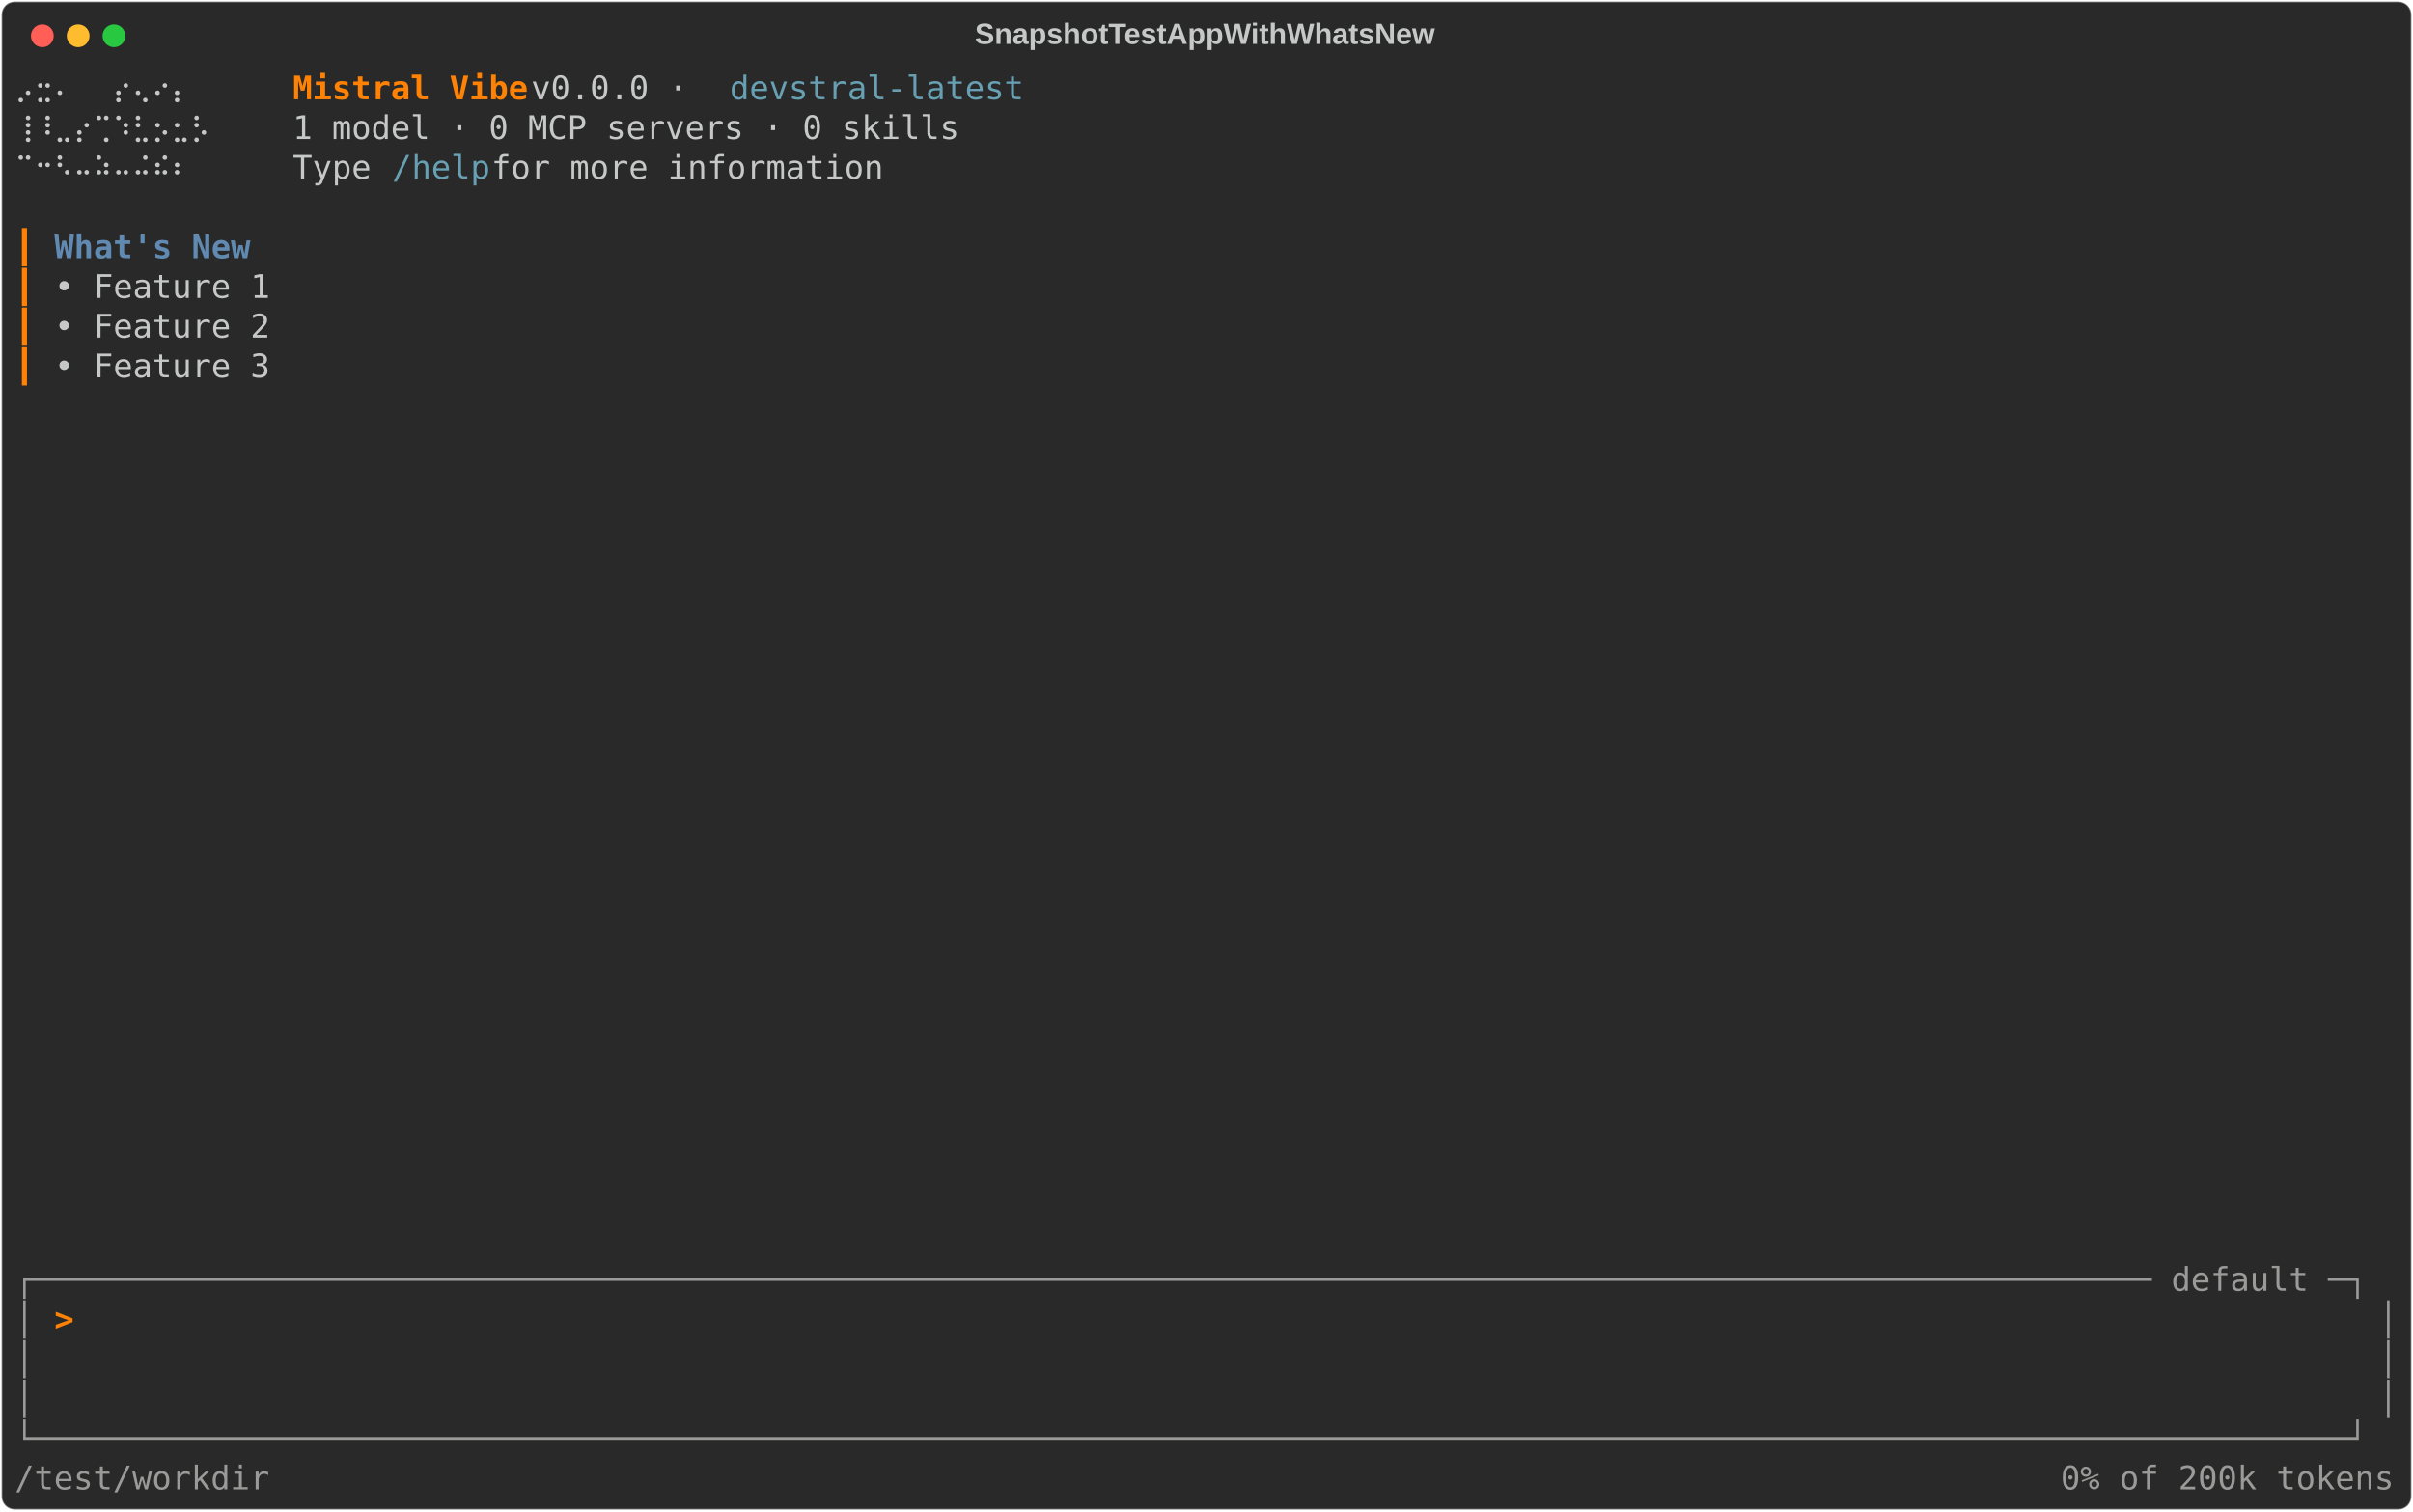
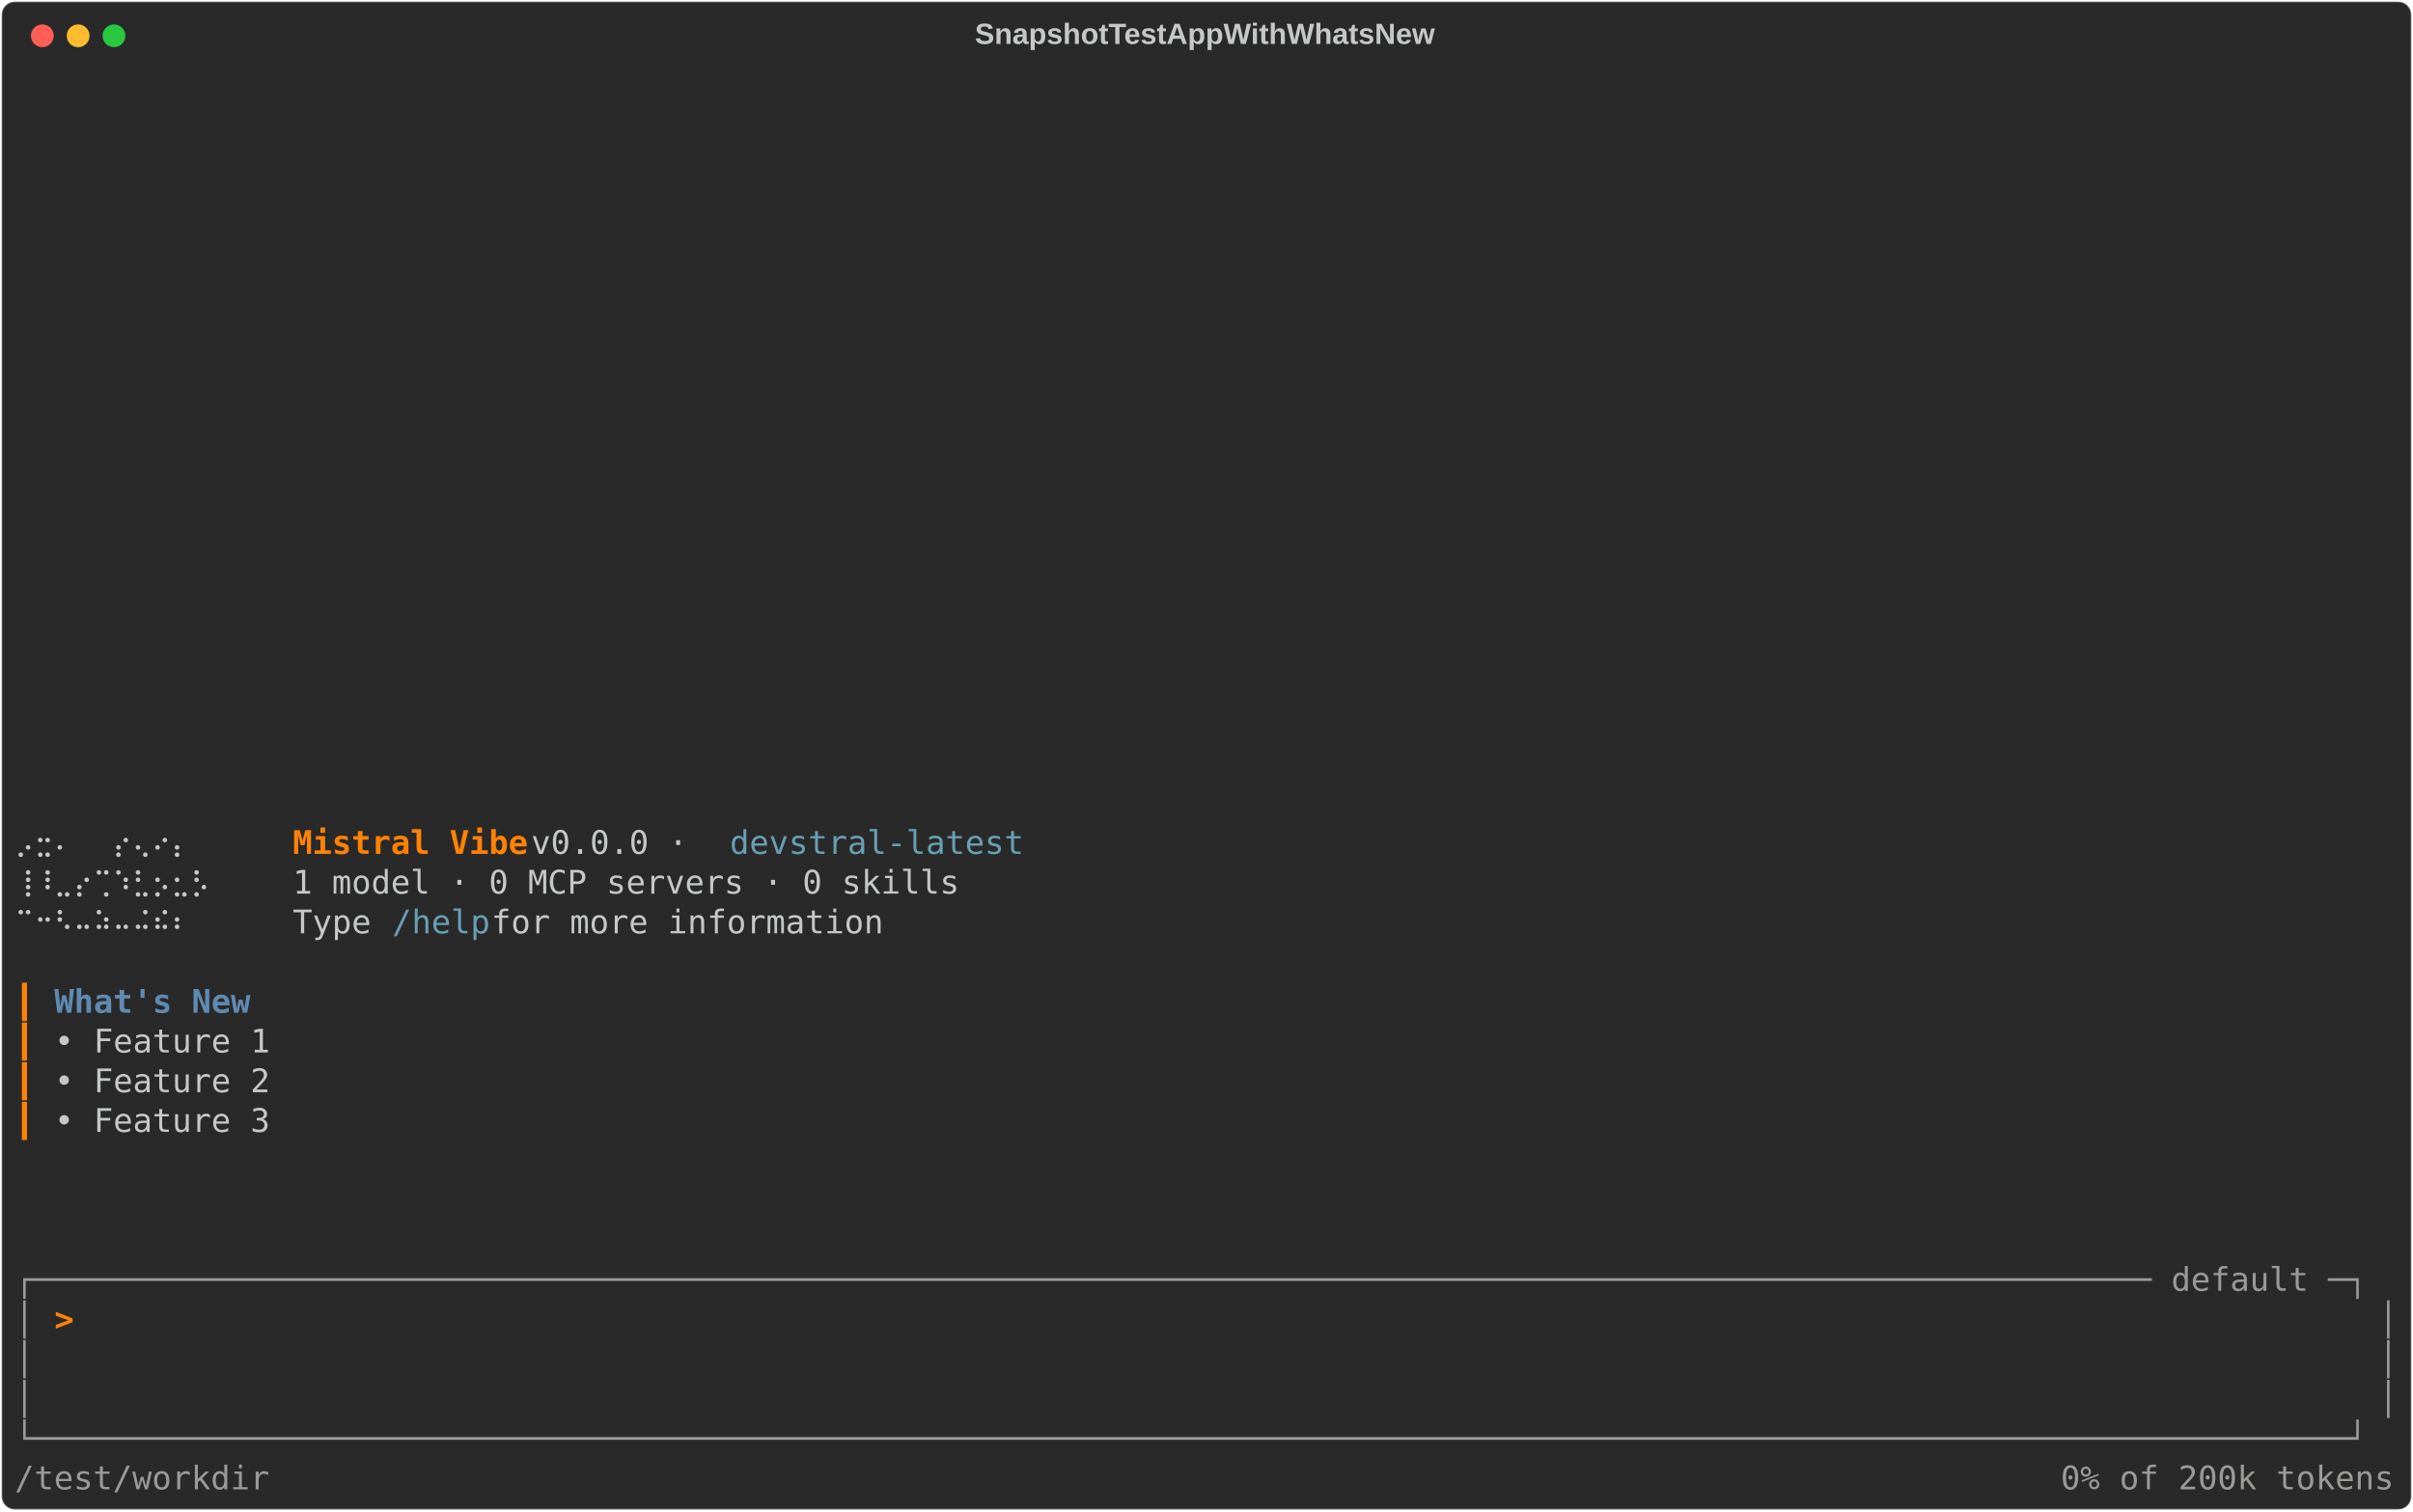
<svg xmlns="http://www.w3.org/2000/svg" class="rich-terminal" viewBox="0 0 1482 928.4">
  <style>

    @font-face {
        font-family: "Fira Code";
        src: local("FiraCode-Regular"),
                url("https://cdnjs.cloudflare.com/ajax/libs/firacode/6.2.0/woff2/FiraCode-Regular.woff2") format("woff2"),
                url("https://cdnjs.cloudflare.com/ajax/libs/firacode/6.2.0/woff/FiraCode-Regular.woff") format("woff");
        font-style: normal;
        font-weight: 400;
    }
    @font-face {
        font-family: "Fira Code";
        src: local("FiraCode-Bold"),
                url("https://cdnjs.cloudflare.com/ajax/libs/firacode/6.2.0/woff2/FiraCode-Bold.woff2") format("woff2"),
                url("https://cdnjs.cloudflare.com/ajax/libs/firacode/6.2.0/woff/FiraCode-Bold.woff") format("woff");
        font-style: bold;
        font-weight: 700;
    }

    .terminal-matrix {
        font-family: Fira Code, monospace;
        font-size: 20px;
        line-height: 24.4px;
        font-variant-east-asian: full-width;
    }

    .terminal-title {
        font-size: 18px;
        font-weight: bold;
        font-family: arial;
    }

    .terminal-r1 { fill: #c5c8c6 }
.terminal-r2 { fill: #ff8205;font-weight: bold }
.terminal-r3 { fill: #68a0b3 }
.terminal-r4 { fill: #ff8205 }
.terminal-r5 { fill: #608ab1;font-weight: bold }
.terminal-r6 { fill: #9a9b99 }
    </style>
  <defs>
    <clipPath id="terminal-clip-terminal">
      <rect x="0" y="0" width="1463.0" height="877.4" />
    </clipPath>
    <clipPath id="terminal-line-0">
      <rect x="0" y="1.5" width="1464" height="24.65" />
    </clipPath>
    <clipPath id="terminal-line-1">
      <rect x="0" y="25.9" width="1464" height="24.65" />
    </clipPath>
    <clipPath id="terminal-line-2">
      <rect x="0" y="50.3" width="1464" height="24.65" />
    </clipPath>
    <clipPath id="terminal-line-3">
      <rect x="0" y="74.7" width="1464" height="24.65" />
    </clipPath>
    <clipPath id="terminal-line-4">
      <rect x="0" y="99.1" width="1464" height="24.65" />
    </clipPath>
    <clipPath id="terminal-line-5">
      <rect x="0" y="123.5" width="1464" height="24.65" />
    </clipPath>
    <clipPath id="terminal-line-6">
      <rect x="0" y="147.9" width="1464" height="24.65" />
    </clipPath>
    <clipPath id="terminal-line-7">
      <rect x="0" y="172.3" width="1464" height="24.65" />
    </clipPath>
    <clipPath id="terminal-line-8">
      <rect x="0" y="196.7" width="1464" height="24.65" />
    </clipPath>
    <clipPath id="terminal-line-9">
      <rect x="0" y="221.1" width="1464" height="24.65" />
    </clipPath>
    <clipPath id="terminal-line-10">
      <rect x="0" y="245.5" width="1464" height="24.65" />
    </clipPath>
    <clipPath id="terminal-line-11">
      <rect x="0" y="269.9" width="1464" height="24.65" />
    </clipPath>
    <clipPath id="terminal-line-12">
      <rect x="0" y="294.3" width="1464" height="24.65" />
    </clipPath>
    <clipPath id="terminal-line-13">
      <rect x="0" y="318.7" width="1464" height="24.65" />
    </clipPath>
    <clipPath id="terminal-line-14">
      <rect x="0" y="343.1" width="1464" height="24.65" />
    </clipPath>
    <clipPath id="terminal-line-15">
      <rect x="0" y="367.5" width="1464" height="24.65" />
    </clipPath>
    <clipPath id="terminal-line-16">
      <rect x="0" y="391.9" width="1464" height="24.65" />
    </clipPath>
    <clipPath id="terminal-line-17">
      <rect x="0" y="416.3" width="1464" height="24.65" />
    </clipPath>
    <clipPath id="terminal-line-18">
      <rect x="0" y="440.7" width="1464" height="24.65" />
    </clipPath>
    <clipPath id="terminal-line-19">
      <rect x="0" y="465.1" width="1464" height="24.65" />
    </clipPath>
    <clipPath id="terminal-line-20">
      <rect x="0" y="489.5" width="1464" height="24.65" />
    </clipPath>
    <clipPath id="terminal-line-21">
      <rect x="0" y="513.9" width="1464" height="24.65" />
    </clipPath>
    <clipPath id="terminal-line-22">
      <rect x="0" y="538.3" width="1464" height="24.65" />
    </clipPath>
    <clipPath id="terminal-line-23">
      <rect x="0" y="562.7" width="1464" height="24.65" />
    </clipPath>
    <clipPath id="terminal-line-24">
      <rect x="0" y="587.1" width="1464" height="24.65" />
    </clipPath>
    <clipPath id="terminal-line-25">
      <rect x="0" y="611.5" width="1464" height="24.65" />
    </clipPath>
    <clipPath id="terminal-line-26">
      <rect x="0" y="635.9" width="1464" height="24.65" />
    </clipPath>
    <clipPath id="terminal-line-27">
      <rect x="0" y="660.3" width="1464" height="24.65" />
    </clipPath>
    <clipPath id="terminal-line-28">
      <rect x="0" y="684.7" width="1464" height="24.65" />
    </clipPath>
    <clipPath id="terminal-line-29">
      <rect x="0" y="709.1" width="1464" height="24.65" />
    </clipPath>
    <clipPath id="terminal-line-30">
      <rect x="0" y="733.5" width="1464" height="24.65" />
    </clipPath>
    <clipPath id="terminal-line-31">
      <rect x="0" y="757.9" width="1464" height="24.65" />
    </clipPath>
    <clipPath id="terminal-line-32">
      <rect x="0" y="782.3" width="1464" height="24.65" />
    </clipPath>
    <clipPath id="terminal-line-33">
      <rect x="0" y="806.7" width="1464" height="24.65" />
    </clipPath>
    <clipPath id="terminal-line-34">
      <rect x="0" y="831.1" width="1464" height="24.65" />
    </clipPath>
  </defs>
  <rect fill="#292929" stroke="rgba(255,255,255,0.35)" stroke-width="1" x="1" y="1" width="1480" height="926.4" rx="8" />
  <text class="terminal-title" fill="#c5c8c6" text-anchor="middle" x="740" y="27">SnapshotTestAppWithWhatsNew</text>
  <g transform="translate(26,22)">
    <circle cx="0" cy="0" r="7" fill="#ff5f57" />
    <circle cx="22" cy="0" r="7" fill="#febc2e" />
    <circle cx="44" cy="0" r="7" fill="#28c840" />
  </g>
  <g transform="translate(9, 41)" clip-path="url(#terminal-clip-terminal)">
    <g class="terminal-matrix">
-       <text class="terminal-r1" x="0" y="20" textLength="134.2" clip-path="url(#terminal-line-0)">  ⡠⣒⠄  ⡔⢄⠔⡄</text>
-       <text class="terminal-r2" x="170.8" y="20" textLength="146.4" clip-path="url(#terminal-line-0)">Mistral Vibe</text>
-       <text class="terminal-r1" x="317.2" y="20" textLength="122" clip-path="url(#terminal-line-0)"> v0.0.0 · </text>
-       <text class="terminal-r3" x="439.2" y="20" textLength="183" clip-path="url(#terminal-line-0)">devstral-latest</text>
      <text class="terminal-r1" x="1464" y="20" textLength="12.2" clip-path="url(#terminal-line-0)">
</text>
-       <text class="terminal-r1" x="0" y="44.4" textLength="134.2" clip-path="url(#terminal-line-1)"> ⢸⠸⣀⡔⢉⠱⣃⡢⣂⡣</text>
-       <text class="terminal-r1" x="170.8" y="44.4" textLength="414.8" clip-path="url(#terminal-line-1)">1 model · 0 MCP servers · 0 skills</text>
      <text class="terminal-r1" x="1464" y="44.4" textLength="12.2" clip-path="url(#terminal-line-1)">
</text>
-       <text class="terminal-r1" x="0" y="68.8" textLength="134.2" clip-path="url(#terminal-line-2)">  ⠉⠒⠣⠤⠵⠤⠬⠮⠆</text>
-       <text class="terminal-r1" x="170.8" y="68.8" textLength="61" clip-path="url(#terminal-line-2)">Type </text>
-       <text class="terminal-r3" x="231.8" y="68.8" textLength="61" clip-path="url(#terminal-line-2)">/help</text>
-       <text class="terminal-r1" x="292.8" y="68.8" textLength="256.2" clip-path="url(#terminal-line-2)"> for more information</text>
      <text class="terminal-r1" x="1464" y="68.8" textLength="12.2" clip-path="url(#terminal-line-2)">
</text>
      <text class="terminal-r1" x="1464" y="93.2" textLength="12.2" clip-path="url(#terminal-line-3)">
</text>
-       <text class="terminal-r4" x="0" y="117.6" textLength="12.2" clip-path="url(#terminal-line-4)">┃</text>
-       <text class="terminal-r5" x="24.4" y="117.6" textLength="122" clip-path="url(#terminal-line-4)">What's New</text>
      <text class="terminal-r1" x="1464" y="117.6" textLength="12.2" clip-path="url(#terminal-line-4)">
</text>
-       <text class="terminal-r4" x="0" y="142" textLength="12.2" clip-path="url(#terminal-line-5)">┃</text>
-       <text class="terminal-r1" x="24.4" y="142" textLength="134.2" clip-path="url(#terminal-line-5)">• Feature 1</text>
      <text class="terminal-r1" x="1464" y="142" textLength="12.2" clip-path="url(#terminal-line-5)">
</text>
-       <text class="terminal-r4" x="0" y="166.4" textLength="12.2" clip-path="url(#terminal-line-6)">┃</text>
-       <text class="terminal-r1" x="24.4" y="166.4" textLength="134.2" clip-path="url(#terminal-line-6)">• Feature 2</text>
      <text class="terminal-r1" x="1464" y="166.4" textLength="12.2" clip-path="url(#terminal-line-6)">
</text>
-       <text class="terminal-r4" x="0" y="190.8" textLength="12.2" clip-path="url(#terminal-line-7)">┃</text>
-       <text class="terminal-r1" x="24.4" y="190.8" textLength="134.2" clip-path="url(#terminal-line-7)">• Feature 3</text>
      <text class="terminal-r1" x="1464" y="190.8" textLength="12.2" clip-path="url(#terminal-line-7)">
</text>
      <text class="terminal-r1" x="1464" y="215.2" textLength="12.2" clip-path="url(#terminal-line-8)">
</text>
      <text class="terminal-r1" x="1464" y="239.6" textLength="12.2" clip-path="url(#terminal-line-9)">
</text>
      <text class="terminal-r1" x="1464" y="264" textLength="12.2" clip-path="url(#terminal-line-10)">
</text>
      <text class="terminal-r1" x="1464" y="288.4" textLength="12.2" clip-path="url(#terminal-line-11)">
</text>
      <text class="terminal-r1" x="1464" y="312.8" textLength="12.2" clip-path="url(#terminal-line-12)">
</text>
      <text class="terminal-r1" x="1464" y="337.2" textLength="12.2" clip-path="url(#terminal-line-13)">
</text>
      <text class="terminal-r1" x="1464" y="361.6" textLength="12.2" clip-path="url(#terminal-line-14)">
</text>
      <text class="terminal-r1" x="1464" y="386" textLength="12.2" clip-path="url(#terminal-line-15)">
</text>
      <text class="terminal-r1" x="1464" y="410.4" textLength="12.2" clip-path="url(#terminal-line-16)">
</text>
      <text class="terminal-r1" x="1464" y="434.8" textLength="12.2" clip-path="url(#terminal-line-17)">
</text>
      <text class="terminal-r1" x="1464" y="459.2" textLength="12.2" clip-path="url(#terminal-line-18)">
</text>
+       <text class="terminal-r1" x="0" y="483.6" textLength="134.2" clip-path="url(#terminal-line-19)">  ⡠⣒⠄  ⡔⢄⠔⡄</text>
+       <text class="terminal-r2" x="170.8" y="483.6" textLength="146.4" clip-path="url(#terminal-line-19)">Mistral Vibe</text>
+       <text class="terminal-r1" x="317.2" y="483.6" textLength="122" clip-path="url(#terminal-line-19)"> v0.0.0 · </text>
+       <text class="terminal-r3" x="439.2" y="483.6" textLength="183" clip-path="url(#terminal-line-19)">devstral-latest</text>
      <text class="terminal-r1" x="1464" y="483.6" textLength="12.2" clip-path="url(#terminal-line-19)">
</text>
+       <text class="terminal-r1" x="0" y="508" textLength="134.2" clip-path="url(#terminal-line-20)"> ⢸⠸⣀⡔⢉⠱⣃⡢⣂⡣</text>
+       <text class="terminal-r1" x="170.8" y="508" textLength="414.8" clip-path="url(#terminal-line-20)">1 model · 0 MCP servers · 0 skills</text>
      <text class="terminal-r1" x="1464" y="508" textLength="12.2" clip-path="url(#terminal-line-20)">
</text>
+       <text class="terminal-r1" x="0" y="532.4" textLength="134.2" clip-path="url(#terminal-line-21)">  ⠉⠒⠣⠤⠵⠤⠬⠮⠆</text>
+       <text class="terminal-r1" x="170.8" y="532.4" textLength="61" clip-path="url(#terminal-line-21)">Type </text>
+       <text class="terminal-r3" x="231.8" y="532.4" textLength="61" clip-path="url(#terminal-line-21)">/help</text>
+       <text class="terminal-r1" x="292.8" y="532.4" textLength="256.2" clip-path="url(#terminal-line-21)"> for more information</text>
      <text class="terminal-r1" x="1464" y="532.4" textLength="12.2" clip-path="url(#terminal-line-21)">
</text>
      <text class="terminal-r1" x="1464" y="556.8" textLength="12.2" clip-path="url(#terminal-line-22)">
</text>
+       <text class="terminal-r4" x="0" y="581.2" textLength="12.2" clip-path="url(#terminal-line-23)">┃</text>
+       <text class="terminal-r5" x="24.4" y="581.2" textLength="122" clip-path="url(#terminal-line-23)">What's New</text>
      <text class="terminal-r1" x="1464" y="581.2" textLength="12.2" clip-path="url(#terminal-line-23)">
</text>
+       <text class="terminal-r4" x="0" y="605.6" textLength="12.2" clip-path="url(#terminal-line-24)">┃</text>
+       <text class="terminal-r1" x="24.4" y="605.6" textLength="134.2" clip-path="url(#terminal-line-24)">• Feature 1</text>
      <text class="terminal-r1" x="1464" y="605.6" textLength="12.2" clip-path="url(#terminal-line-24)">
</text>
+       <text class="terminal-r4" x="0" y="630" textLength="12.2" clip-path="url(#terminal-line-25)">┃</text>
+       <text class="terminal-r1" x="24.4" y="630" textLength="134.2" clip-path="url(#terminal-line-25)">• Feature 2</text>
      <text class="terminal-r1" x="1464" y="630" textLength="12.2" clip-path="url(#terminal-line-25)">
</text>
+       <text class="terminal-r4" x="0" y="654.4" textLength="12.2" clip-path="url(#terminal-line-26)">┃</text>
+       <text class="terminal-r1" x="24.4" y="654.4" textLength="134.2" clip-path="url(#terminal-line-26)">• Feature 3</text>
      <text class="terminal-r1" x="1464" y="654.4" textLength="12.2" clip-path="url(#terminal-line-26)">
</text>
      <text class="terminal-r1" x="1464" y="678.8" textLength="12.2" clip-path="url(#terminal-line-27)">
</text>
      <text class="terminal-r1" x="1464" y="703.2" textLength="12.2" clip-path="url(#terminal-line-28)">
</text>
      <text class="terminal-r1" x="1464" y="727.6" textLength="12.2" clip-path="url(#terminal-line-29)">
</text>
      <text class="terminal-r6" x="0" y="752" textLength="1464" clip-path="url(#terminal-line-30)">┌──────────────────────────────────────────────────────────────────────────────────────────────────────────── default ─┐</text>
      <text class="terminal-r1" x="1464" y="752" textLength="12.2" clip-path="url(#terminal-line-30)">
</text>
      <text class="terminal-r6" x="0" y="776.4" textLength="12.2" clip-path="url(#terminal-line-31)">│</text>
      <text class="terminal-r2" x="24.4" y="776.4" textLength="12.2" clip-path="url(#terminal-line-31)">&gt;</text>
      <text class="terminal-r6" x="1451.8" y="776.4" textLength="12.2" clip-path="url(#terminal-line-31)">│</text>
      <text class="terminal-r1" x="1464" y="776.4" textLength="12.2" clip-path="url(#terminal-line-31)">
</text>
      <text class="terminal-r6" x="0" y="800.8" textLength="12.2" clip-path="url(#terminal-line-32)">│</text>
      <text class="terminal-r6" x="1451.8" y="800.8" textLength="12.2" clip-path="url(#terminal-line-32)">│</text>
      <text class="terminal-r1" x="1464" y="800.8" textLength="12.2" clip-path="url(#terminal-line-32)">
</text>
      <text class="terminal-r6" x="0" y="825.2" textLength="12.2" clip-path="url(#terminal-line-33)">│</text>
      <text class="terminal-r6" x="1451.8" y="825.2" textLength="12.2" clip-path="url(#terminal-line-33)">│</text>
      <text class="terminal-r1" x="1464" y="825.2" textLength="12.2" clip-path="url(#terminal-line-33)">
</text>
      <text class="terminal-r6" x="0" y="849.6" textLength="1464" clip-path="url(#terminal-line-34)">└──────────────────────────────────────────────────────────────────────────────────────────────────────────────────────┘</text>
      <text class="terminal-r1" x="1464" y="849.6" textLength="12.2" clip-path="url(#terminal-line-34)">
</text>
      <text class="terminal-r6" x="0" y="874" textLength="158.6" clip-path="url(#terminal-line-35)">/test/workdir</text>
      <text class="terminal-r6" x="1256.6" y="874" textLength="207.4" clip-path="url(#terminal-line-35)">0% of 200k tokens</text>
    </g>
  </g>
</svg>
